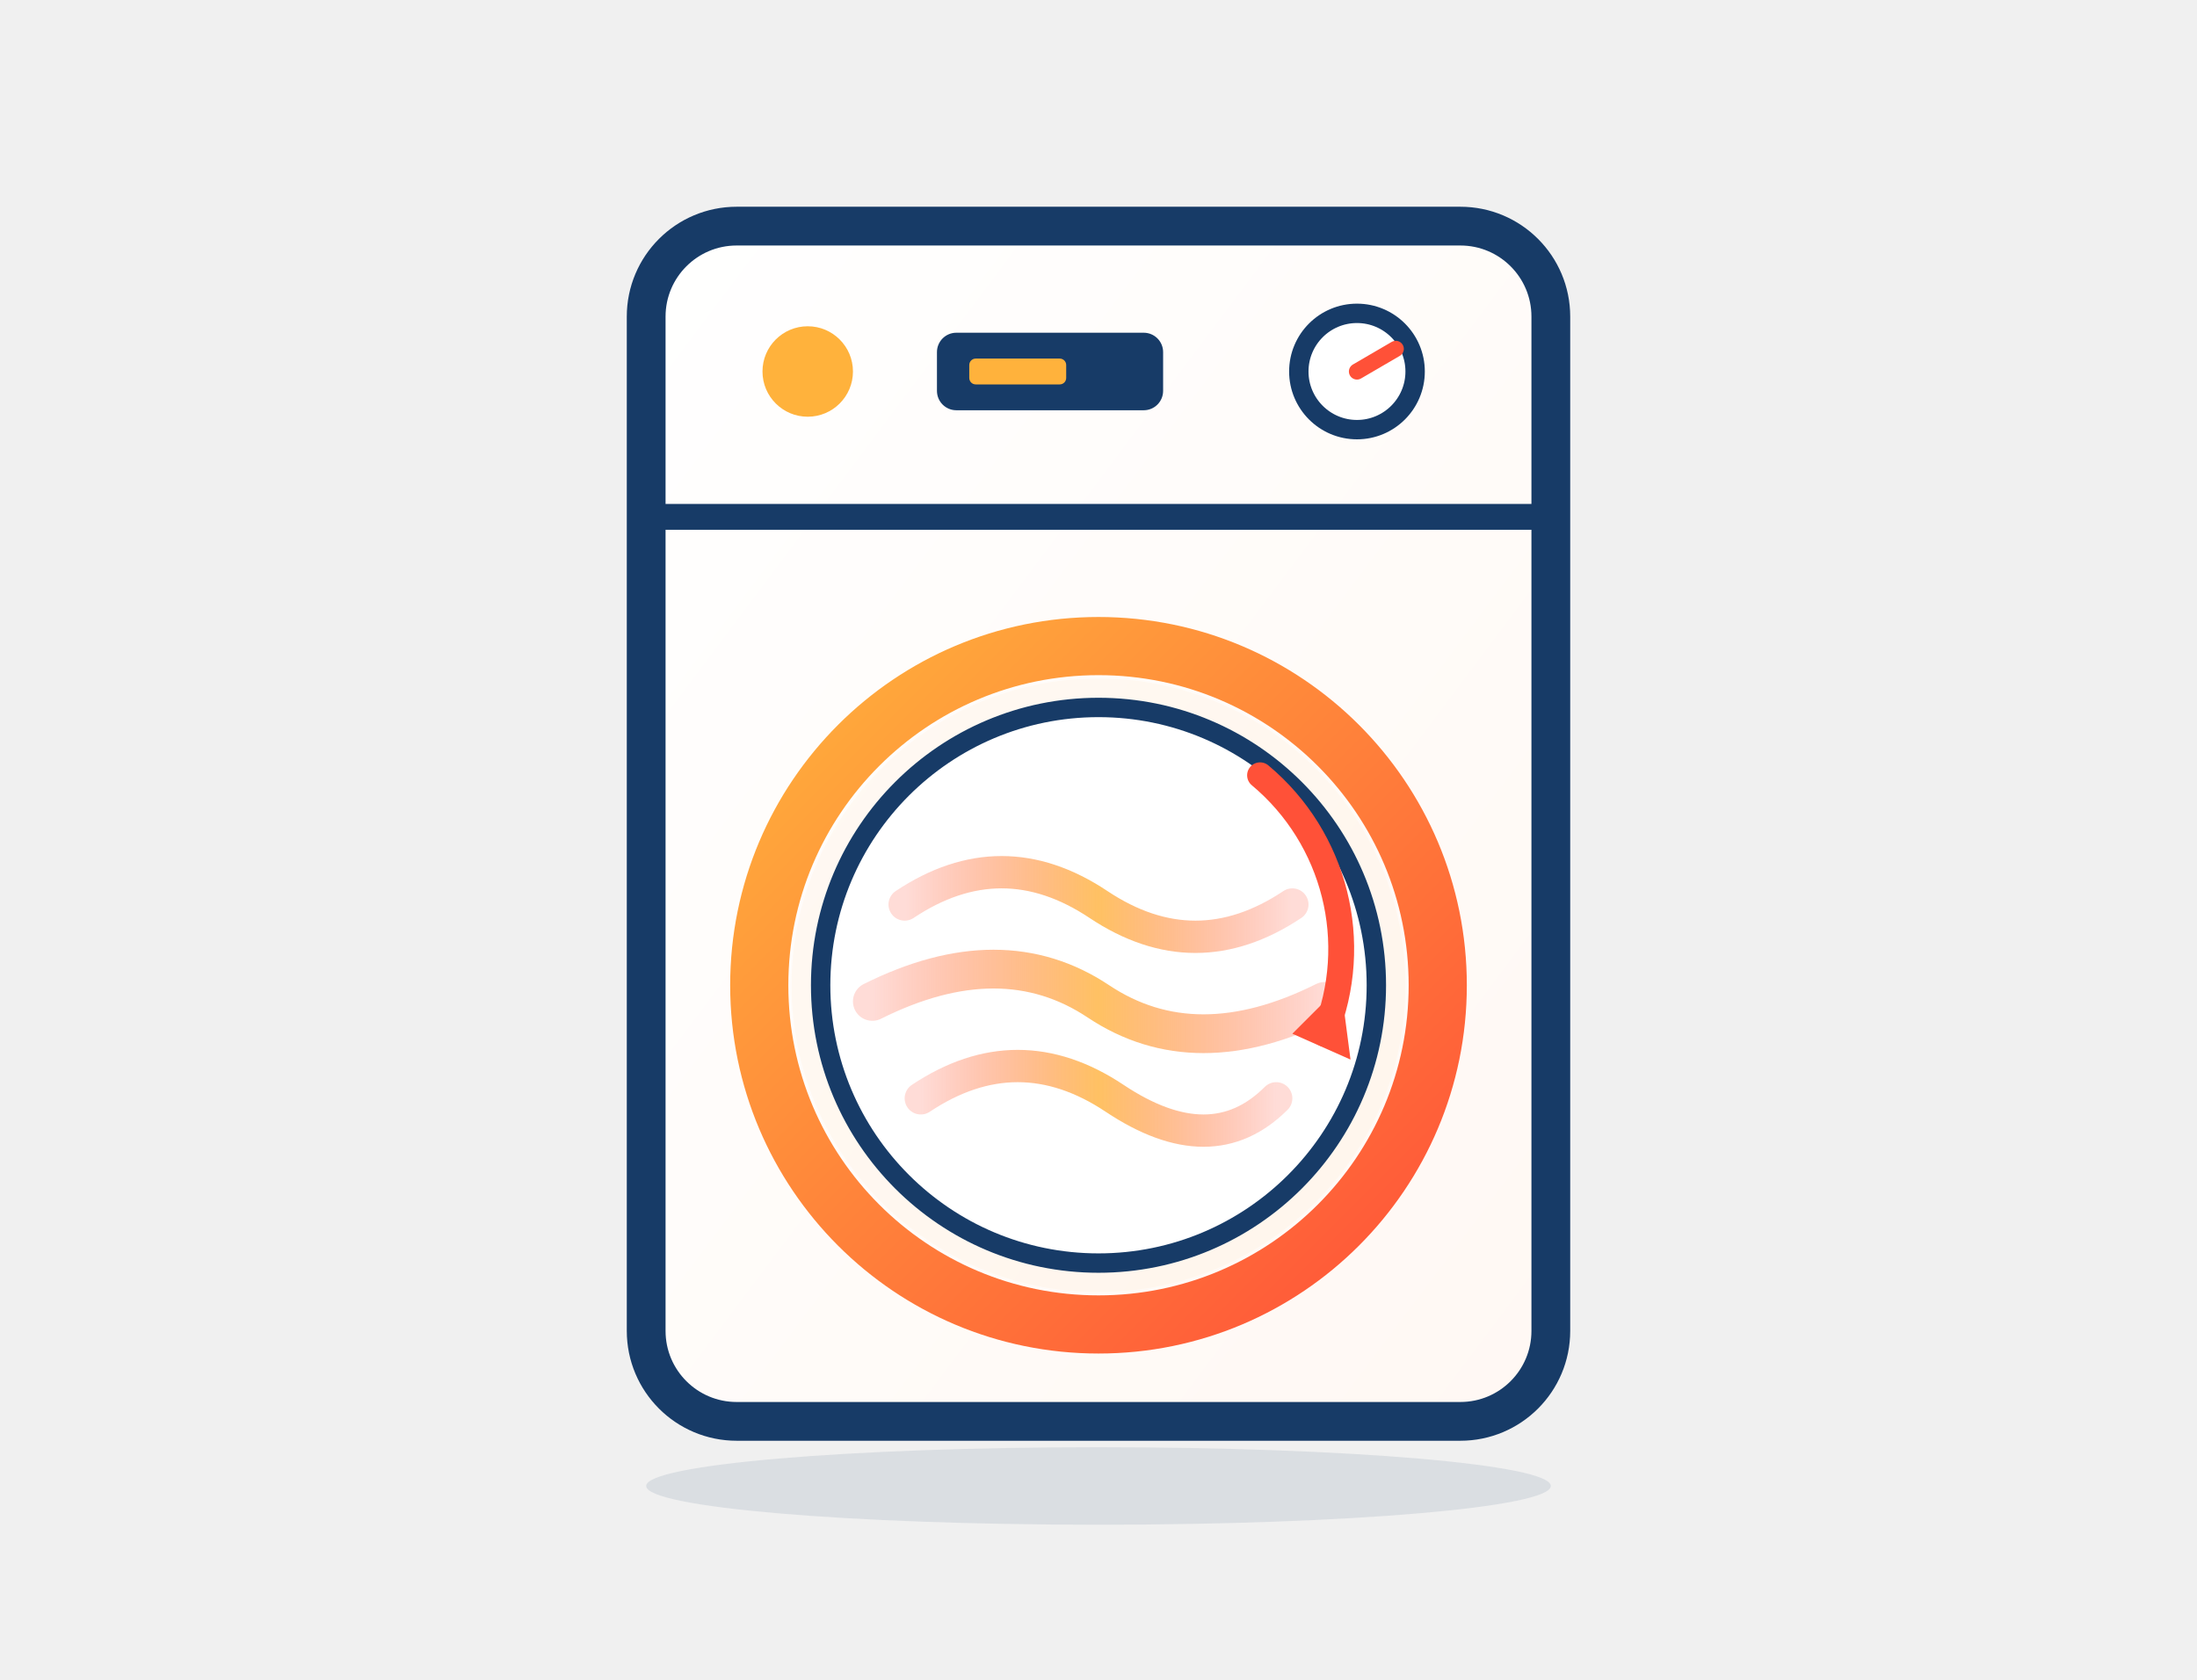
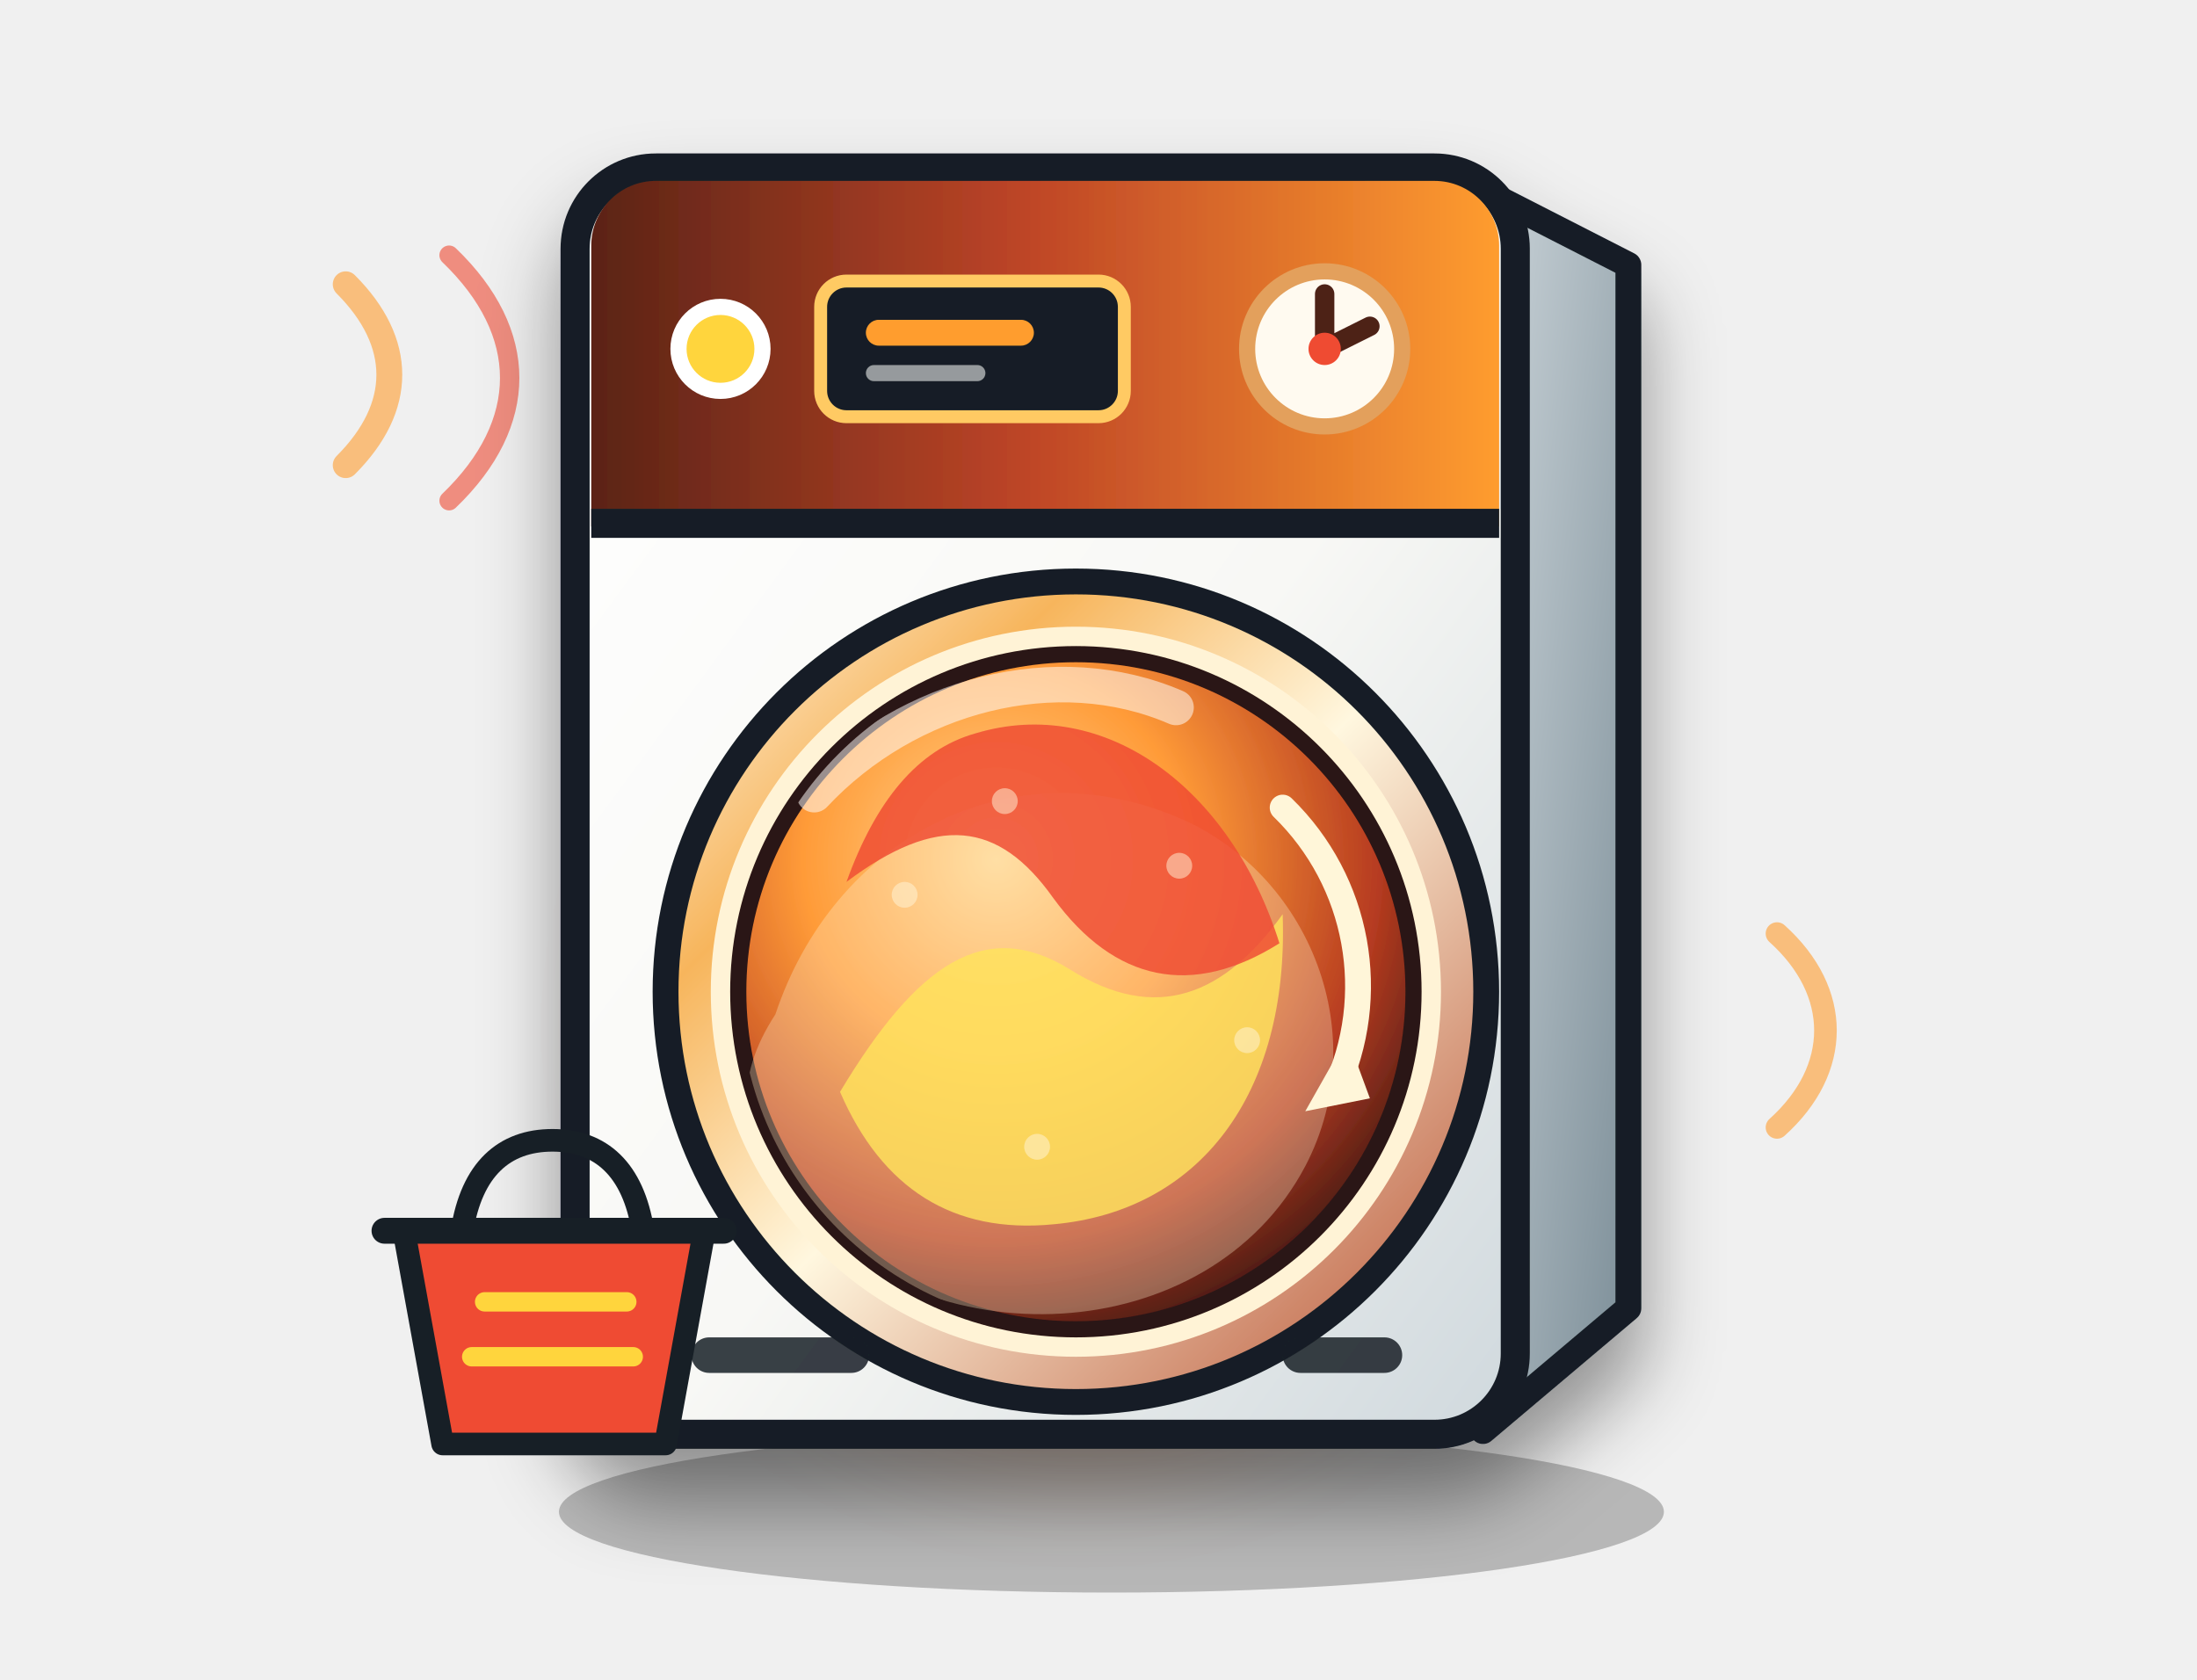
- <svg xmlns="http://www.w3.org/2000/svg" viewBox="0 0 680 520" width="100%" height="100%" aria-label="Icono Secadora">
+ <svg xmlns="http://www.w3.org/2000/svg" viewBox="0 0 680 520" role="img" aria-labelledby="dryer-title dryer-desc">
  <defs>
-     <linearGradient id="dr-bg" x1="0%" y1="0%" x2="100%" y2="100%">
-       <stop offset="0%" stop-color="#ffffff" />
-       <stop offset="100%" stop-color="#fff8f3" />
+     <linearGradient id="dryer-case" x1="0" y1="0" x2="1" y2="1">
+       <stop offset="0" stop-color="#ffffff" />
+       <stop offset="0.54" stop-color="#f8f8f5" />
+       <stop offset="1" stop-color="#cfd8dd" />
    </linearGradient>
-     <linearGradient id="dr-door" x1="0%" y1="0%" x2="100%" y2="100%">
-       <stop offset="0%" stop-color="#ffb23c" />
-       <stop offset="100%" stop-color="#ff5138" />
+     <linearGradient id="dryer-side" x1="0" y1="0" x2="1" y2="1">
+       <stop offset="0" stop-color="#ccd5da" />
+       <stop offset="1" stop-color="#7b8d97" />
    </linearGradient>
-     <linearGradient id="heat-grad" x1="0%" y1="0%" x2="100%" y2="0%">
-       <stop offset="0%" stop-color="#ff5138" stop-opacity="0.2" />
-       <stop offset="50%" stop-color="#ffb23c" stop-opacity="0.8" />
-       <stop offset="100%" stop-color="#ff5138" stop-opacity="0.2" />
+     <linearGradient id="dryer-panel" x1="0" y1="0" x2="1" y2="0">
+       <stop offset="0" stop-color="#5a2316" />
+       <stop offset="0.48" stop-color="#be4527" />
+       <stop offset="1" stop-color="#ff9d2f" />
    </linearGradient>
+     <radialGradient id="dryer-glass" cx="38%" cy="30%" r="77%">
+       <stop offset="0" stop-color="#ffd792" />
+       <stop offset="0.38" stop-color="#ff9b38" />
+       <stop offset="0.75" stop-color="#b63b20" />
+       <stop offset="1" stop-color="#3b1713" />
+     </radialGradient>
+     <linearGradient id="dryer-metal" x1="0" y1="0" x2="1" y2="1">
+       <stop offset="0" stop-color="#fff9ec" />
+       <stop offset="0.25" stop-color="#f7b55c" />
+       <stop offset="0.5" stop-color="#fff7df" />
+       <stop offset="1" stop-color="#b54c2c" />
+     </linearGradient>
+     <clipPath id="dryer-drum-clip">
+       <circle cx="333" cy="307" r="104" />
+     </clipPath>
+     <filter id="dryer-shadow" x="-30%" y="-30%" width="160%" height="180%">
+       <feDropShadow dx="0" dy="16" stdDeviation="12" flood-color="#02070c" flood-opacity="0.4" />
+     </filter>
+     <filter id="dryer-glow" x="-50%" y="-50%" width="200%" height="200%">
+       <feGaussianBlur stdDeviation="16" />
+     </filter>
  </defs>
-   <ellipse cx="340" cy="460" rx="140" ry="12" fill="#173b67" opacity="0.1" />
-   <rect x="200" y="70" width="280" height="370" rx="28" fill="url(#dr-bg)" stroke="#173b67" stroke-width="12" />
-   <line x1="200" y1="160" x2="480" y2="160" stroke="#173b67" stroke-width="8" />
-   <circle cx="250" cy="115" r="14" fill="#ffb23c" />
-   <rect x="290" y="103" width="70" height="24" rx="6" fill="#173b67" />
-   <rect x="300" y="111" width="30" height="8" rx="2" fill="#ffb23c" />
-   <circle cx="420" cy="115" r="18" fill="#ffffff" stroke="#173b67" stroke-width="6" />
-   <line x1="420" y1="115" x2="432" y2="108" stroke="#ff5138" stroke-width="5" stroke-linecap="round" />
-   <circle cx="340" cy="305" r="105" fill="none" stroke="url(#dr-door)" stroke-width="18" />
-   <circle cx="340" cy="305" r="95" fill="#ffb23c" opacity="0.05" />
-   <circle cx="340" cy="305" r="86" fill="#ffffff" stroke="#173b67" stroke-width="6" />
-   <path d="M280 280 Q 310 260 340 280 T 400 280" stroke="url(#heat-grad)" stroke-width="10" stroke-linecap="round" fill="none" />
-   <path d="M270 310 Q 310 290 340 310 T 410 310" stroke="url(#heat-grad)" stroke-width="12" stroke-linecap="round" fill="none" />
-   <path d="M285 340 Q 315 320 345 340 T 395 340" stroke="url(#heat-grad)" stroke-width="10" stroke-linecap="round" fill="none" />
-   <path d="M 390 240 A 70 70 0 0 1 410 320" fill="none" stroke="#ff5138" stroke-width="8" stroke-linecap="round" />
-   <polygon points="418,328 400,320 415,305" fill="#ff5138" />
-   <path d="M280 250 A 80 80 0 0 1 380 240 A 86 86 0 0 0 280 250 Z" fill="#ffffff" opacity="0.8" />
+   <g opacity="0.6" fill="none" stroke-linecap="round">
+     <path d="M107 144c18-18 18-38 0-56" stroke="#ff9d2f" stroke-width="8" />
+     <path d="M139 155c25-24 25-52 0-76" stroke="#ef4b33" stroke-width="6" />
+     <path d="M550 349c20-18 20-42 0-60" stroke="#ff9d2f" stroke-width="7" />
+   </g>
+   <ellipse cx="344" cy="468" rx="171" ry="25" fill="#000000" opacity="0.24" />
+   <circle cx="335" cy="318" r="136" fill="#ff7a2b" opacity="0.16" filter="url(#dryer-glow)" />
+   <g filter="url(#dryer-shadow)">
+     <path d="M459 59 504 82v323l-45 38z" fill="url(#dryer-side)" stroke="#171f26" stroke-width="8" stroke-linejoin="round" />
+     <rect x="178" y="52" width="291" height="392" rx="25" fill="url(#dryer-case)" stroke="#171f26" stroke-width="9" />
+     <path d="M183 76c0-11 9-20 20-20h241c11 0 20 9 20 20v87H183z" fill="url(#dryer-panel)" />
+     <path d="M183 162h281" stroke="#171f26" stroke-width="9" />
+     <circle cx="223" cy="108" r="13" fill="#ffd53d" stroke="#ffffff" stroke-width="5" />
+     <rect x="254" y="87" width="94" height="42" rx="8" fill="#171f26" stroke="#ffca63" stroke-width="4" />
+     <rect x="268" y="99" width="52" height="8" rx="4" fill="#ff9d2f" />
+     <rect x="268" y="113" width="37" height="5" rx="2.5" fill="#ffffff" opacity="0.55" />
+     <circle cx="410" cy="108" r="24" fill="#fffaf0" stroke="#e3a05b" stroke-width="5" />
+     <path d="M410 108V91M410 108l14-7" fill="none" stroke="#4e2018" stroke-width="6" stroke-linecap="round" />
+     <circle cx="410" cy="108" r="5" fill="#ef4b33" />
+     <circle cx="333" cy="307" r="127" fill="url(#dryer-metal)" stroke="#171f26" stroke-width="8" />
+     <circle cx="333" cy="307" r="110" fill="#2c1513" stroke="#fff3d6" stroke-width="6" />
+     <circle cx="333" cy="307" r="102" fill="url(#dryer-glass)" />
+     <g clip-path="url(#dryer-drum-clip)">
+       <path d="M240 314c18-54 71-82 122-62 42 16 64 67 42 109-30 57-118 61-159 11-17-20-18-38-5-58z" fill="#fff0cc" opacity="0.32" />
+       <path d="M260 338c24-40 45-54 71-38 27 17 48 8 66-17 2 56-26 92-71 96-31 3-53-11-66-41z" fill="#ffe35b" opacity="0.82" />
+       <path d="M262 273c28-21 47-19 64 5 19 26 43 31 70 14-15-48-54-77-94-65-18 5-31 21-40 46z" fill="#ef4b33" opacity="0.83" />
+       <path d="M252 246c29-31 75-43 112-27" fill="none" stroke="#ffffff" stroke-width="11" stroke-linecap="round" opacity="0.52" />
+       <g fill="#fff5da" opacity="0.5">
+         <circle cx="280" cy="277" r="4" />
+         <circle cx="311" cy="248" r="4" />
+         <circle cx="365" cy="268" r="4" />
+         <circle cx="386" cy="322" r="4" />
+         <circle cx="321" cy="355" r="4" />
+       </g>
+     </g>
+     <path d="M397 250a77 77 0 0 1 16 88" fill="none" stroke="#fff6d9" stroke-width="8" stroke-linecap="round" />
+     <path d="m404 344 20-4-7-19z" fill="#fff6d9" />
+     <rect x="214" y="414" width="55" height="11" rx="5.5" fill="#171f26" opacity="0.85" />
+     <rect x="397" y="414" width="37" height="11" rx="5.5" fill="#171f26" opacity="0.85" />
+   </g>
+   <g transform="translate(112 358)">
+     <path d="M13 23h93l-12 66H25z" fill="#ef4b33" stroke="#171f26" stroke-width="7" stroke-linejoin="round" />
+     <path d="M7 23h105" stroke="#171f26" stroke-width="8" stroke-linecap="round" />
+     <path d="M31 23c3-19 13-28 28-28s25 9 28 28" fill="none" stroke="#171f26" stroke-width="7" />
+     <path d="M38 45h44M34 62h50" stroke="#ffd53d" stroke-width="6" stroke-linecap="round" />
+   </g>
</svg>
